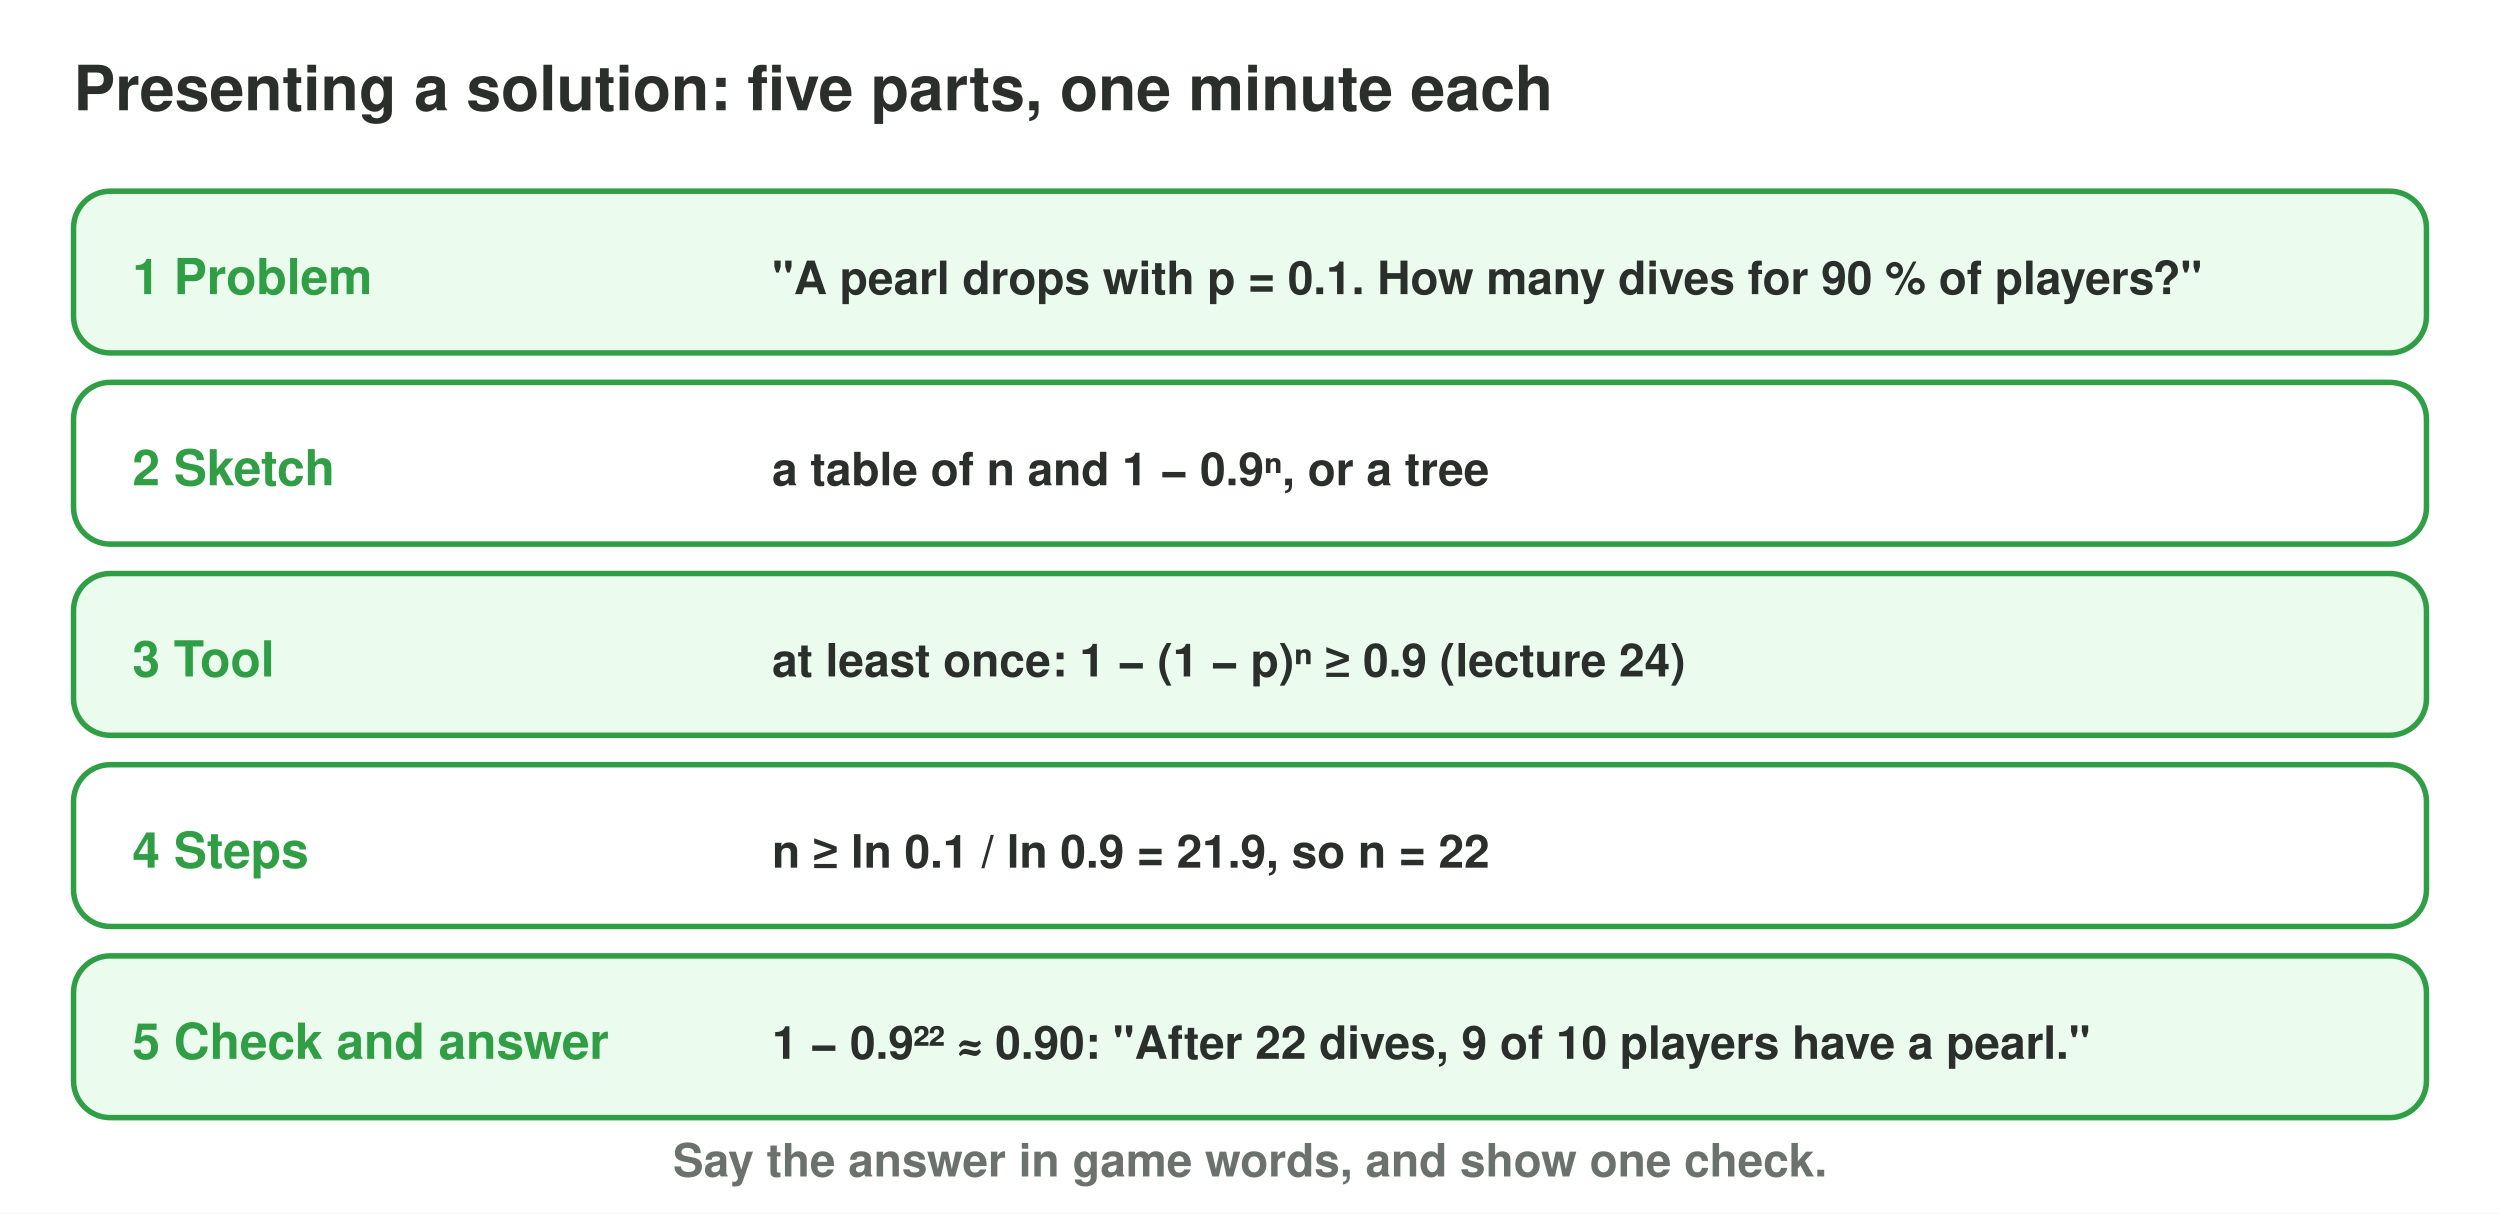
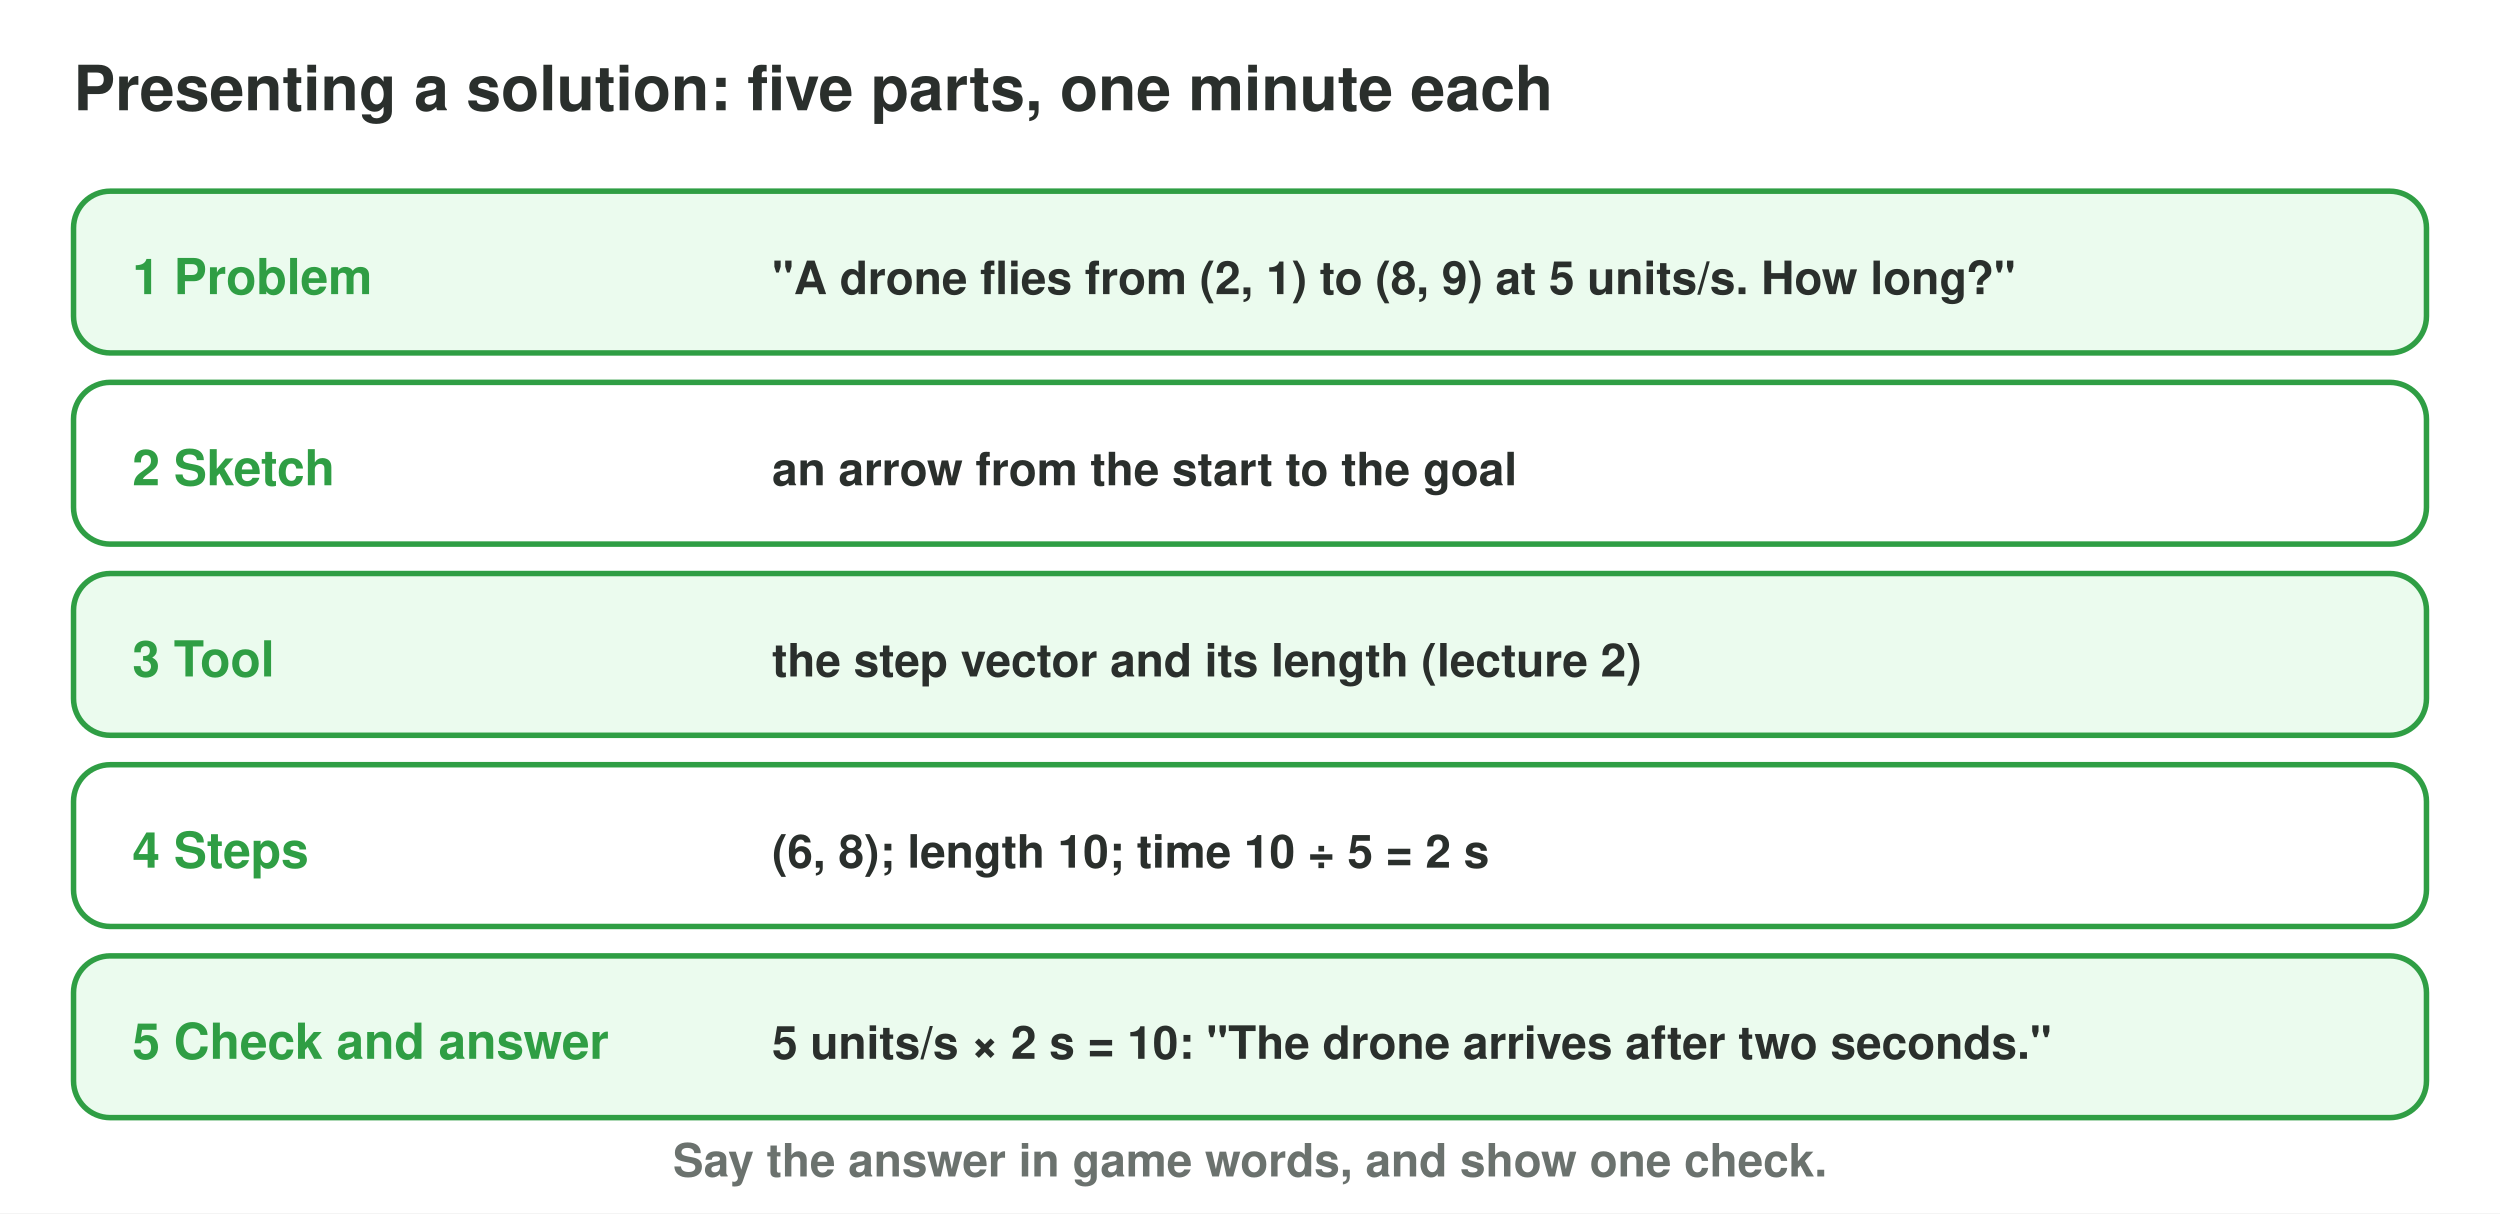
<svg xmlns="http://www.w3.org/2000/svg" width="680" height="330" viewBox="0 0 680 330" font-family="Helvetica, Arial, sans-serif" font-weight="600">
  <rect width="680" height="330" fill="#ffffff" />
  <text x="20" y="30" font-size="17" fill="#2a2f2c" text-anchor="start" font-weight="800" xml:space="preserve">Presenting a solution: five parts, one minute each</text>
  <rect x="20" y="52" width="640" height="44" rx="10" fill="#ebfbee" stroke="#2F9E44" stroke-width="1.5" />
  <text x="36" y="80" font-size="13.5" fill="#2F9E44" text-anchor="start" font-weight="800" xml:space="preserve">1 Problem</text>
-   <text x="210" y="80" font-size="12.5" fill="#2a2f2c" text-anchor="start" font-weight="700" xml:space="preserve">"A pearl drops with p = 0.1. How many dives for 90 % of players?"</text>
+   <text x="210" y="80" font-size="12.5" fill="#2a2f2c" text-anchor="start" font-weight="700" xml:space="preserve">"A drone flies from (2, 1) to (8, 9) at 5 units/s. How long?"</text>
  <rect x="20" y="104" width="640" height="44" rx="10" fill="#ffffff" stroke="#2F9E44" stroke-width="1.5" />
  <text x="36" y="132" font-size="13.5" fill="#2F9E44" text-anchor="start" font-weight="800" xml:space="preserve">2 Sketch</text>
-   <text x="210" y="132" font-size="12.5" fill="#2a2f2c" text-anchor="start" font-weight="700" xml:space="preserve">a table of n and 1 − 0.9ⁿ, or a tree</text>
+   <text x="210" y="132" font-size="12.5" fill="#2a2f2c" text-anchor="start" font-weight="700" xml:space="preserve">an arrow from the start to the goal</text>
  <rect x="20" y="156" width="640" height="44" rx="10" fill="#ebfbee" stroke="#2F9E44" stroke-width="1.5" />
  <text x="36" y="184" font-size="13.5" fill="#2F9E44" text-anchor="start" font-weight="800" xml:space="preserve">3 Tool</text>
-   <text x="210" y="184" font-size="12.5" fill="#2a2f2c" text-anchor="start" font-weight="700" xml:space="preserve">at least once: 1 − (1 − p)ⁿ ≥ 0.9 (lecture 24)</text>
+   <text x="210" y="184" font-size="12.5" fill="#2a2f2c" text-anchor="start" font-weight="700" xml:space="preserve">the step vector and its length (lecture 2)</text>
  <rect x="20" y="208" width="640" height="44" rx="10" fill="#ffffff" stroke="#2F9E44" stroke-width="1.5" />
  <text x="36" y="236" font-size="13.5" fill="#2F9E44" text-anchor="start" font-weight="800" xml:space="preserve">4 Steps</text>
-   <text x="210" y="236" font-size="12.5" fill="#2a2f2c" text-anchor="start" font-weight="700" xml:space="preserve">n ≥ ln 0.1 / ln 0.9 = 21.9, so n = 22</text>
+   <text x="210" y="236" font-size="12.5" fill="#2a2f2c" text-anchor="start" font-weight="700" xml:space="preserve">(6, 8); length 10; time 10 ÷ 5 = 2 s</text>
  <rect x="20" y="260" width="640" height="44" rx="10" fill="#ebfbee" stroke="#2F9E44" stroke-width="1.5" />
  <text x="36" y="288" font-size="13.5" fill="#2F9E44" text-anchor="start" font-weight="800" xml:space="preserve">5 Check and answer</text>
-   <text x="210" y="288" font-size="12.5" fill="#2a2f2c" text-anchor="start" font-weight="700" xml:space="preserve">1 − 0.9²² ≈ 0.90: "After 22 dives, 9 of 10 players have a pearl."</text>
+   <text x="210" y="288" font-size="12.5" fill="#2a2f2c" text-anchor="start" font-weight="700" xml:space="preserve">5 units/s × 2 s = 10: "The drone arrives after two seconds."</text>
  <text x="340" y="320" font-size="12.5" fill="#6b726e" text-anchor="middle" font-weight="700" xml:space="preserve">Say the answer in game words, and show one check.</text>
</svg>
